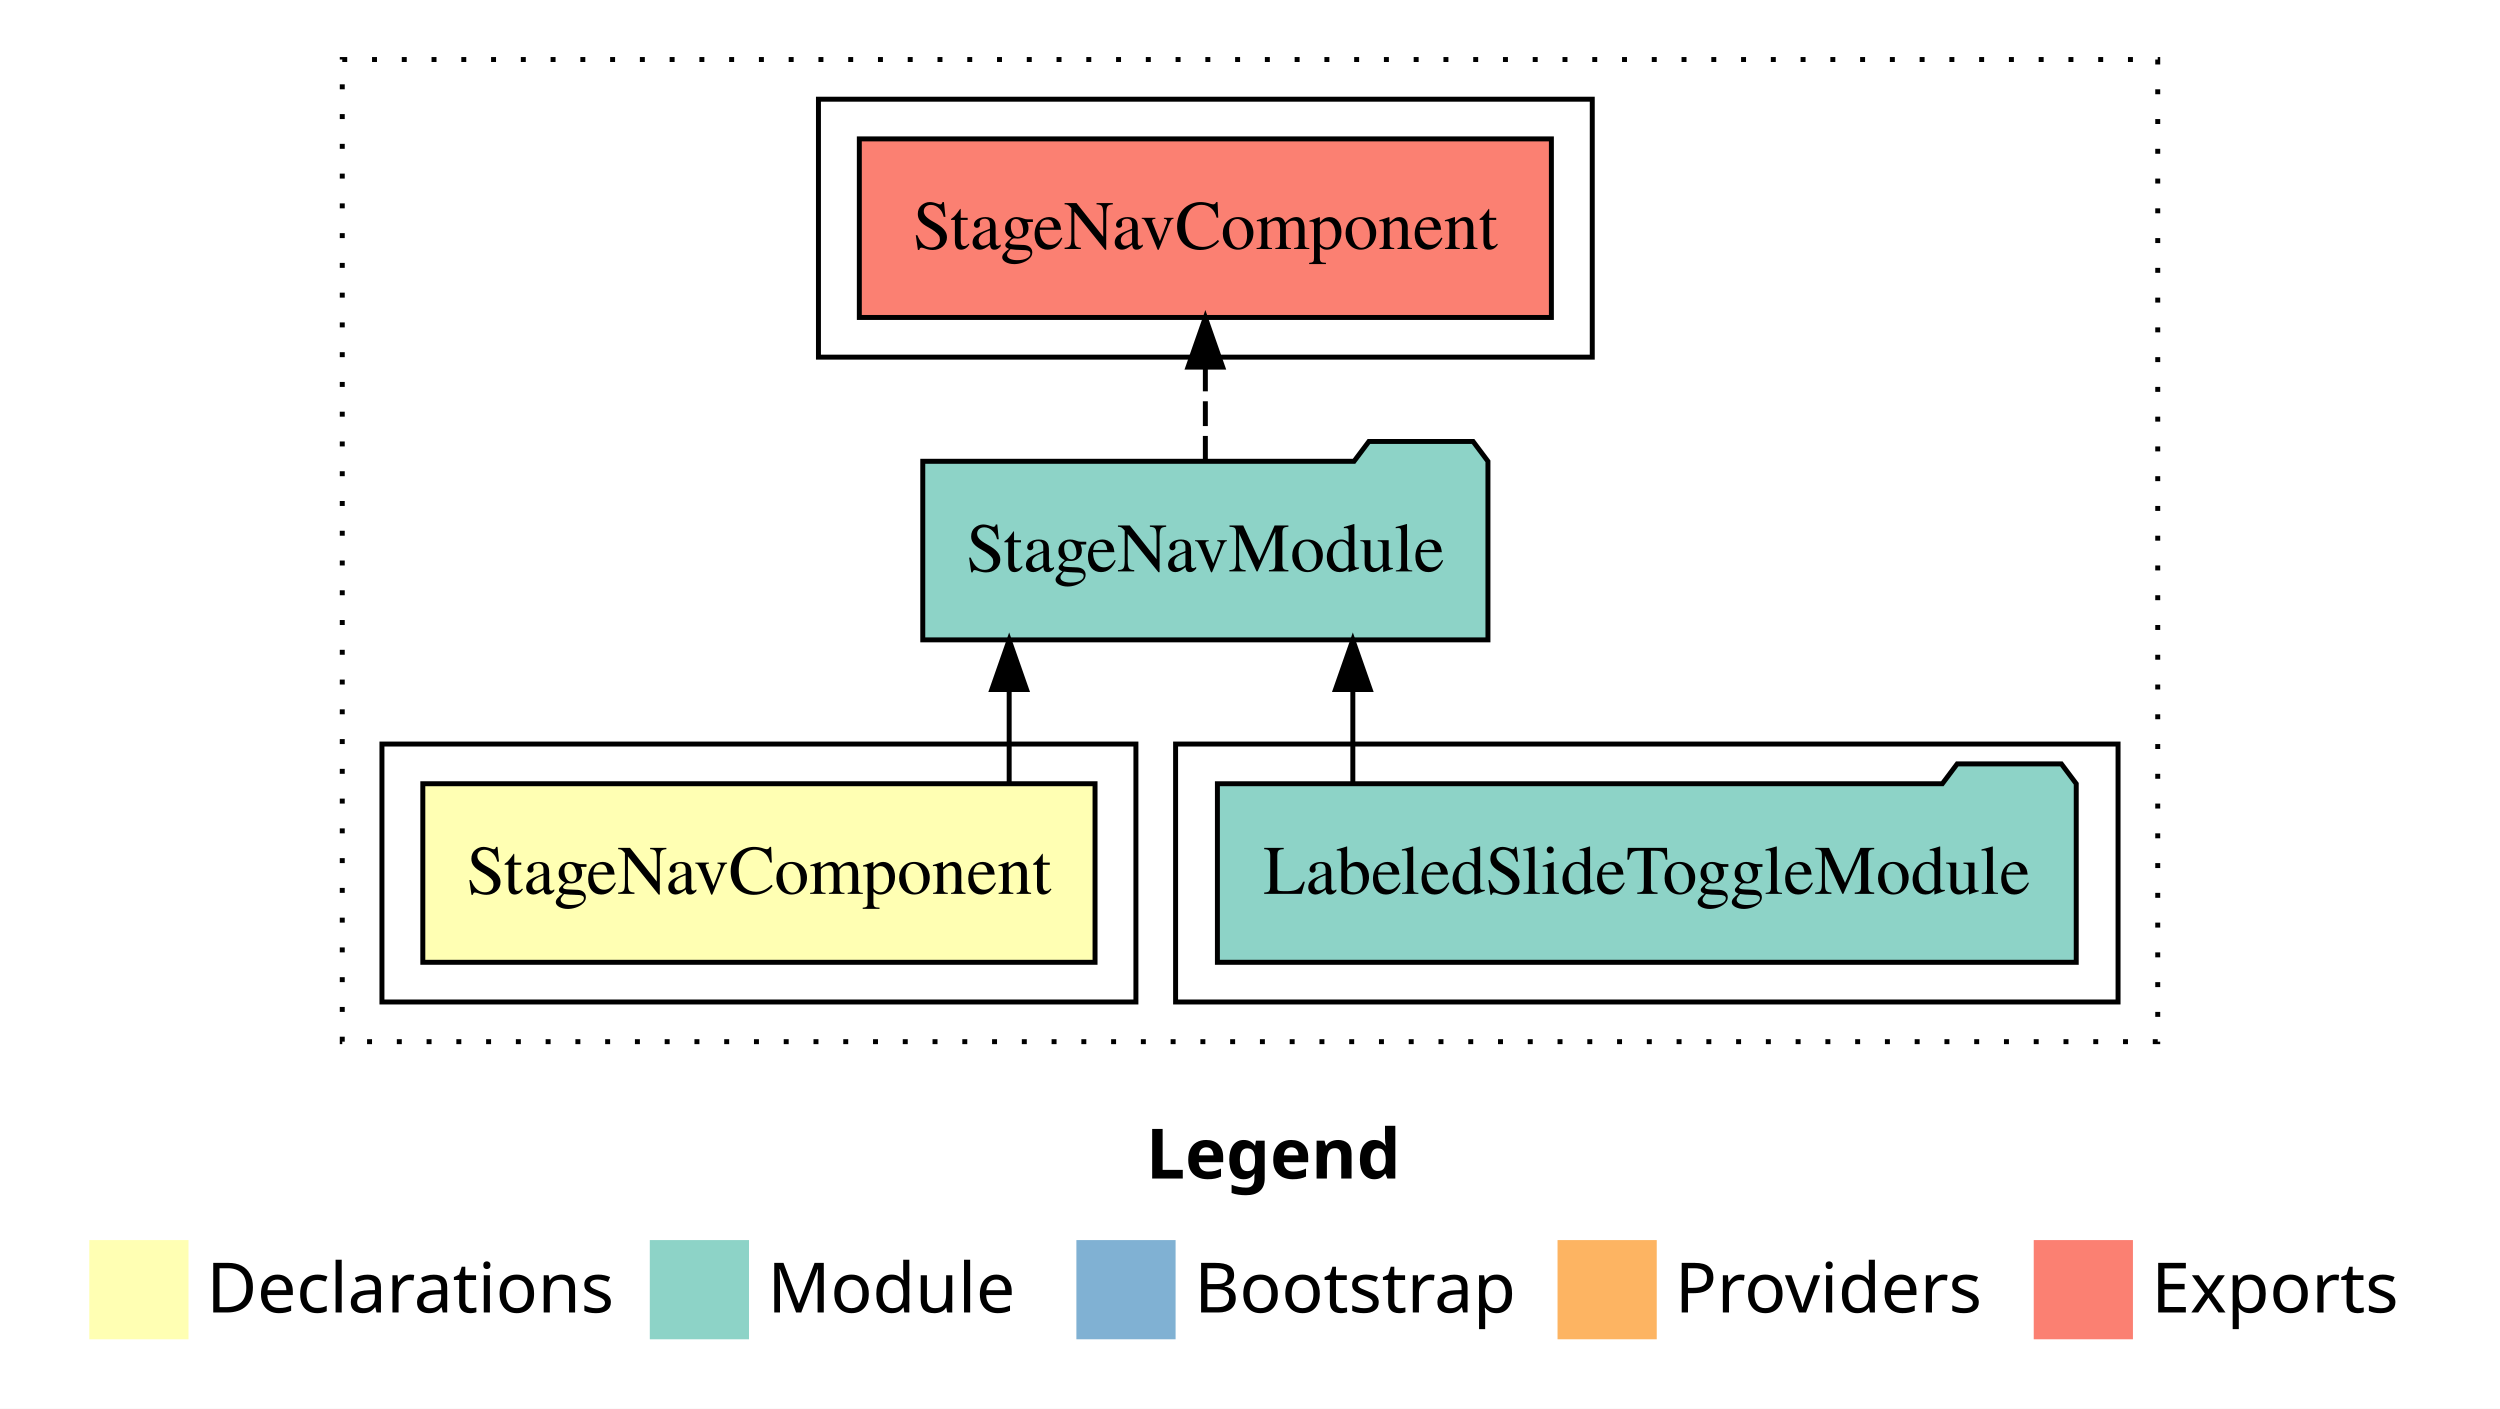
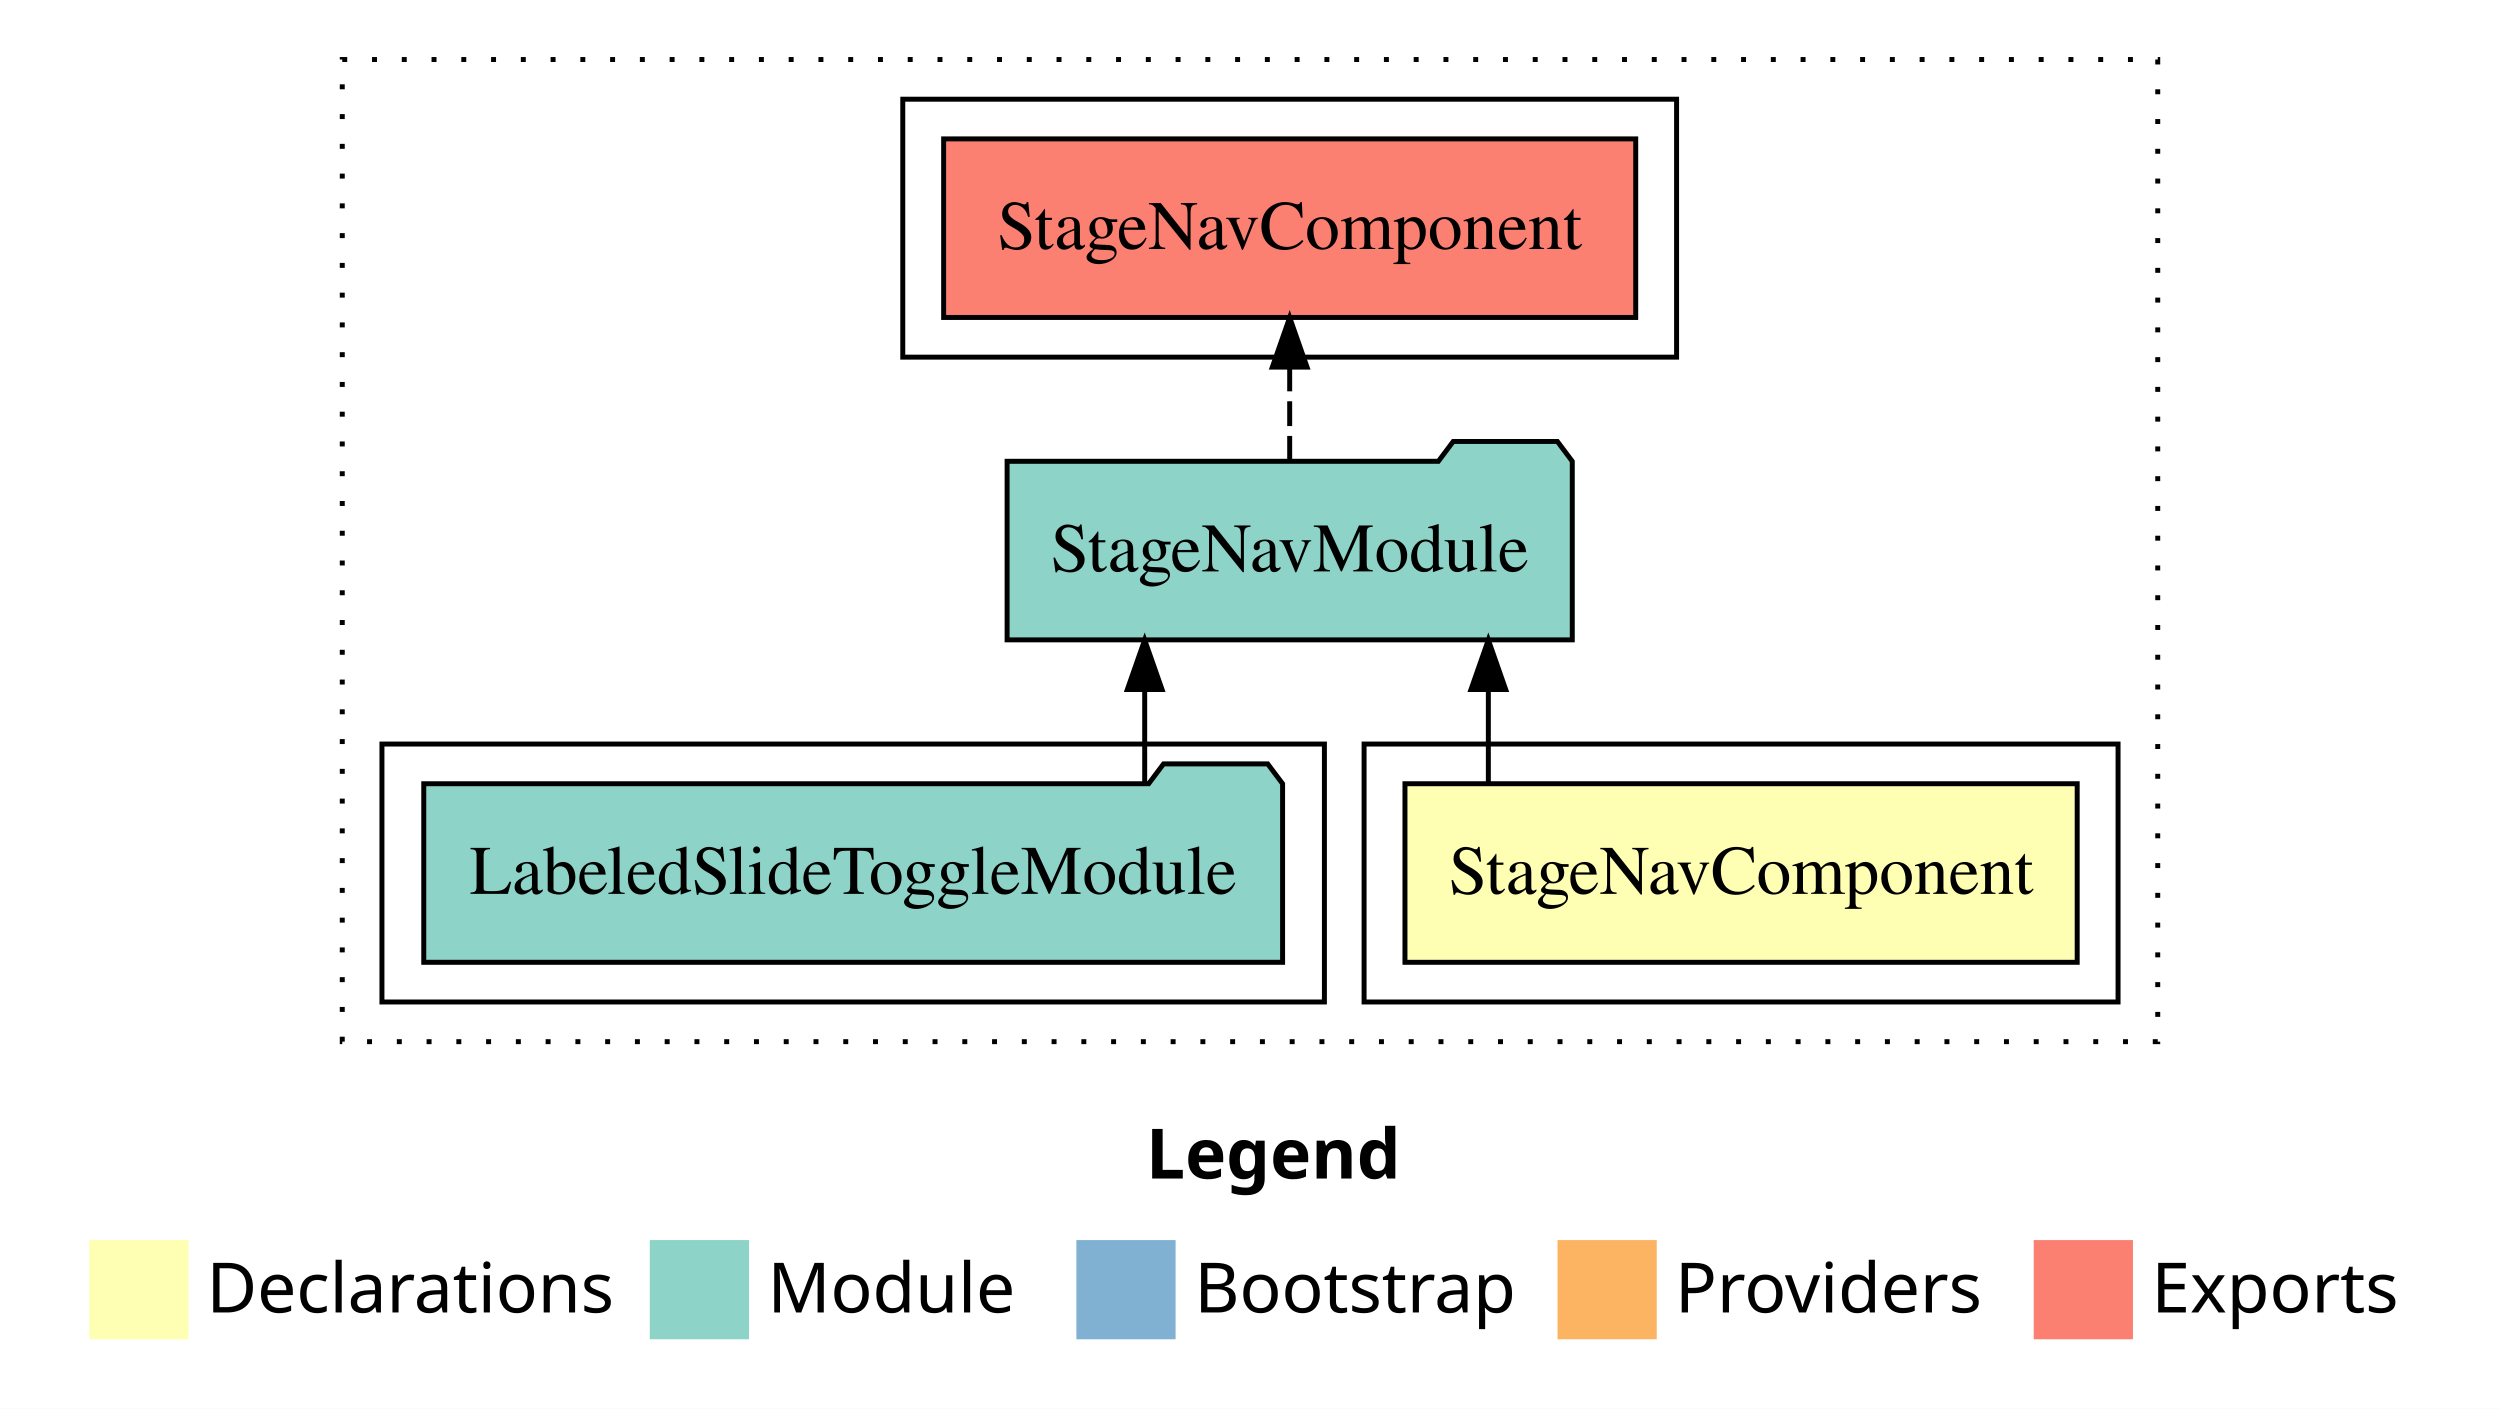
<svg xmlns="http://www.w3.org/2000/svg" width="504pt" height="284pt" viewBox="0.00 0.00 504.00 284.00">
  <g id="graph0" class="graph" transform="scale(1 1) rotate(0) translate(4 280)">
    <polygon fill="white" stroke="transparent" points="-4,4 -4,-280 500,-280 500,4 -4,4" />
    <text text-anchor="start" x="227.01" y="-42.4" font-family="Times-12" font-weight="bold" font-size="14.00">Legend</text>
    <polygon fill="#ffffb3" stroke="transparent" points="14,-10 14,-30 34,-30 34,-10 14,-10" />
    <text text-anchor="start" x="37.63" y="-15.4" font-family="Times-12" font-size="14.00">  Declarations</text>
    <polygon fill="#8dd3c7" stroke="transparent" points="127,-10 127,-30 147,-30 147,-10 127,-10" />
    <text text-anchor="start" x="150.73" y="-15.4" font-family="Times-12" font-size="14.00">  Module</text>
    <polygon fill="#80b1d3" stroke="transparent" points="213,-10 213,-30 233,-30 233,-10 213,-10" />
    <text text-anchor="start" x="236.78" y="-15.4" font-family="Times-12" font-size="14.00">  Bootstrap</text>
    <polygon fill="#fdb462" stroke="transparent" points="310,-10 310,-30 330,-30 330,-10 310,-10" />
    <text text-anchor="start" x="333.67" y="-15.4" font-family="Times-12" font-size="14.00">  Providers</text>
    <polygon fill="#fb8072" stroke="transparent" points="406,-10 406,-30 426,-30 426,-10 406,-10" />
    <text text-anchor="start" x="429.73" y="-15.4" font-family="Times-12" font-size="14.00">  Exports</text>
    <g id="clust1" class="cluster">
      <polygon fill="none" stroke="black" stroke-dasharray="1,5" points="65,-70 65,-268 431,-268 431,-70 65,-70" />
    </g>
+     <g id="clust2" class="cluster">
+       <polygon fill="none" stroke="black" points="271,-78 271,-130 423,-130 423,-78 271,-78" />
+     </g>
    <g id="clust5" class="cluster">
-       <polygon fill="none" stroke="black" points="161,-208 161,-260 317,-260 317,-208 161,-208" />
+       <polygon fill="none" stroke="black" points="178,-208 178,-260 334,-260 334,-208 178,-208" />
    </g>
    <g id="clust4" class="cluster">
-       <polygon fill="none" stroke="black" points="233,-78 233,-130 423,-130 423,-78 233,-78" />
-     </g>
-     <g id="clust2" class="cluster">
-       <polygon fill="none" stroke="black" points="73,-78 73,-130 225,-130 225,-78 73,-78" />
+       <polygon fill="none" stroke="black" points="73,-78 73,-130 263,-130 263,-78 73,-78" />
    </g>
    <g id="node1" class="node">
-       <polygon fill="#ffffb3" stroke="black" points="216.76,-122 81.24,-122 81.24,-86 216.76,-86 216.76,-122" />
-       <text text-anchor="middle" x="149" y="-99.8" font-family="Times,serif" font-size="14.00">StageNavComponent</text>
+       <polygon fill="#ffffb3" stroke="black" points="414.76,-122 279.24,-122 279.24,-86 414.76,-86 414.76,-122" />
+       <text text-anchor="middle" x="347" y="-99.8" font-family="Times,serif" font-size="14.00">StageNavComponent</text>
    </g>
    <g id="node2" class="node">
-       <polygon fill="#8dd3c7" stroke="black" points="295.97,-187 292.97,-191 271.97,-191 268.97,-187 182.03,-187 182.03,-151 295.97,-151 295.97,-187" />
-       <text text-anchor="middle" x="239" y="-164.8" font-family="Times,serif" font-size="14.00">StageNavModule</text>
+       <polygon fill="#8dd3c7" stroke="black" points="312.97,-187 309.97,-191 288.97,-191 285.97,-187 199.03,-187 199.03,-151 312.97,-151 312.97,-187" />
+       <text text-anchor="middle" x="256" y="-164.8" font-family="Times,serif" font-size="14.00">StageNavModule</text>
    </g>
    <g id="edge1" class="edge">
-       <path fill="none" stroke="black" d="M199.45,-122.11C199.45,-122.11 199.45,-140.99 199.45,-140.99" />
-       <polygon fill="black" stroke="black" points="195.95,-140.99 199.45,-150.99 202.95,-140.99 195.95,-140.99" />
+       <path fill="none" stroke="black" d="M296.05,-122.11C296.05,-122.11 296.05,-140.99 296.05,-140.99" />
+       <polygon fill="black" stroke="black" points="292.55,-140.99 296.05,-150.99 299.55,-140.99 292.55,-140.99" />
    </g>
    <g id="node4" class="node">
-       <polygon fill="#fb8072" stroke="black" points="308.76,-252 169.24,-252 169.24,-216 308.76,-216 308.76,-252" />
-       <text text-anchor="middle" x="239" y="-229.8" font-family="Times,serif" font-size="14.00">StageNavComponent </text>
+       <polygon fill="#fb8072" stroke="black" points="325.76,-252 186.24,-252 186.24,-216 325.76,-216 325.76,-252" />
+       <text text-anchor="middle" x="256" y="-229.8" font-family="Times,serif" font-size="14.00">StageNavComponent </text>
    </g>
    <g id="edge3" class="edge">
-       <path fill="none" stroke="black" stroke-dasharray="5,2" d="M239,-187.11C239,-187.11 239,-205.99 239,-205.99" />
-       <polygon fill="black" stroke="black" points="235.5,-205.99 239,-215.99 242.5,-205.99 235.5,-205.99" />
+       <path fill="none" stroke="black" stroke-dasharray="5,2" d="M256,-187.11C256,-187.11 256,-205.99 256,-205.99" />
+       <polygon fill="black" stroke="black" points="252.5,-205.99 256,-215.99 259.5,-205.99 252.5,-205.99" />
    </g>
    <g id="node3" class="node">
-       <polygon fill="#8dd3c7" stroke="black" points="414.57,-122 411.57,-126 390.57,-126 387.57,-122 241.43,-122 241.43,-86 414.57,-86 414.57,-122" />
-       <text text-anchor="middle" x="328" y="-99.8" font-family="Times,serif" font-size="14.00">LabeledSlideToggleModule</text>
+       <polygon fill="#8dd3c7" stroke="black" points="254.57,-122 251.57,-126 230.57,-126 227.57,-122 81.43,-122 81.43,-86 254.57,-86 254.57,-122" />
+       <text text-anchor="middle" x="168" y="-99.8" font-family="Times,serif" font-size="14.00">LabeledSlideToggleModule</text>
    </g>
    <g id="edge2" class="edge">
-       <path fill="none" stroke="black" d="M268.73,-122.11C268.73,-122.11 268.73,-140.99 268.73,-140.99" />
-       <polygon fill="black" stroke="black" points="265.23,-140.99 268.73,-150.99 272.23,-140.99 265.23,-140.99" />
+       <path fill="none" stroke="black" d="M226.77,-122.11C226.77,-122.11 226.77,-140.99 226.77,-140.99" />
+       <polygon fill="black" stroke="black" points="223.27,-140.99 226.77,-150.99 230.27,-140.99 223.27,-140.99" />
    </g>
  </g>
</svg>
